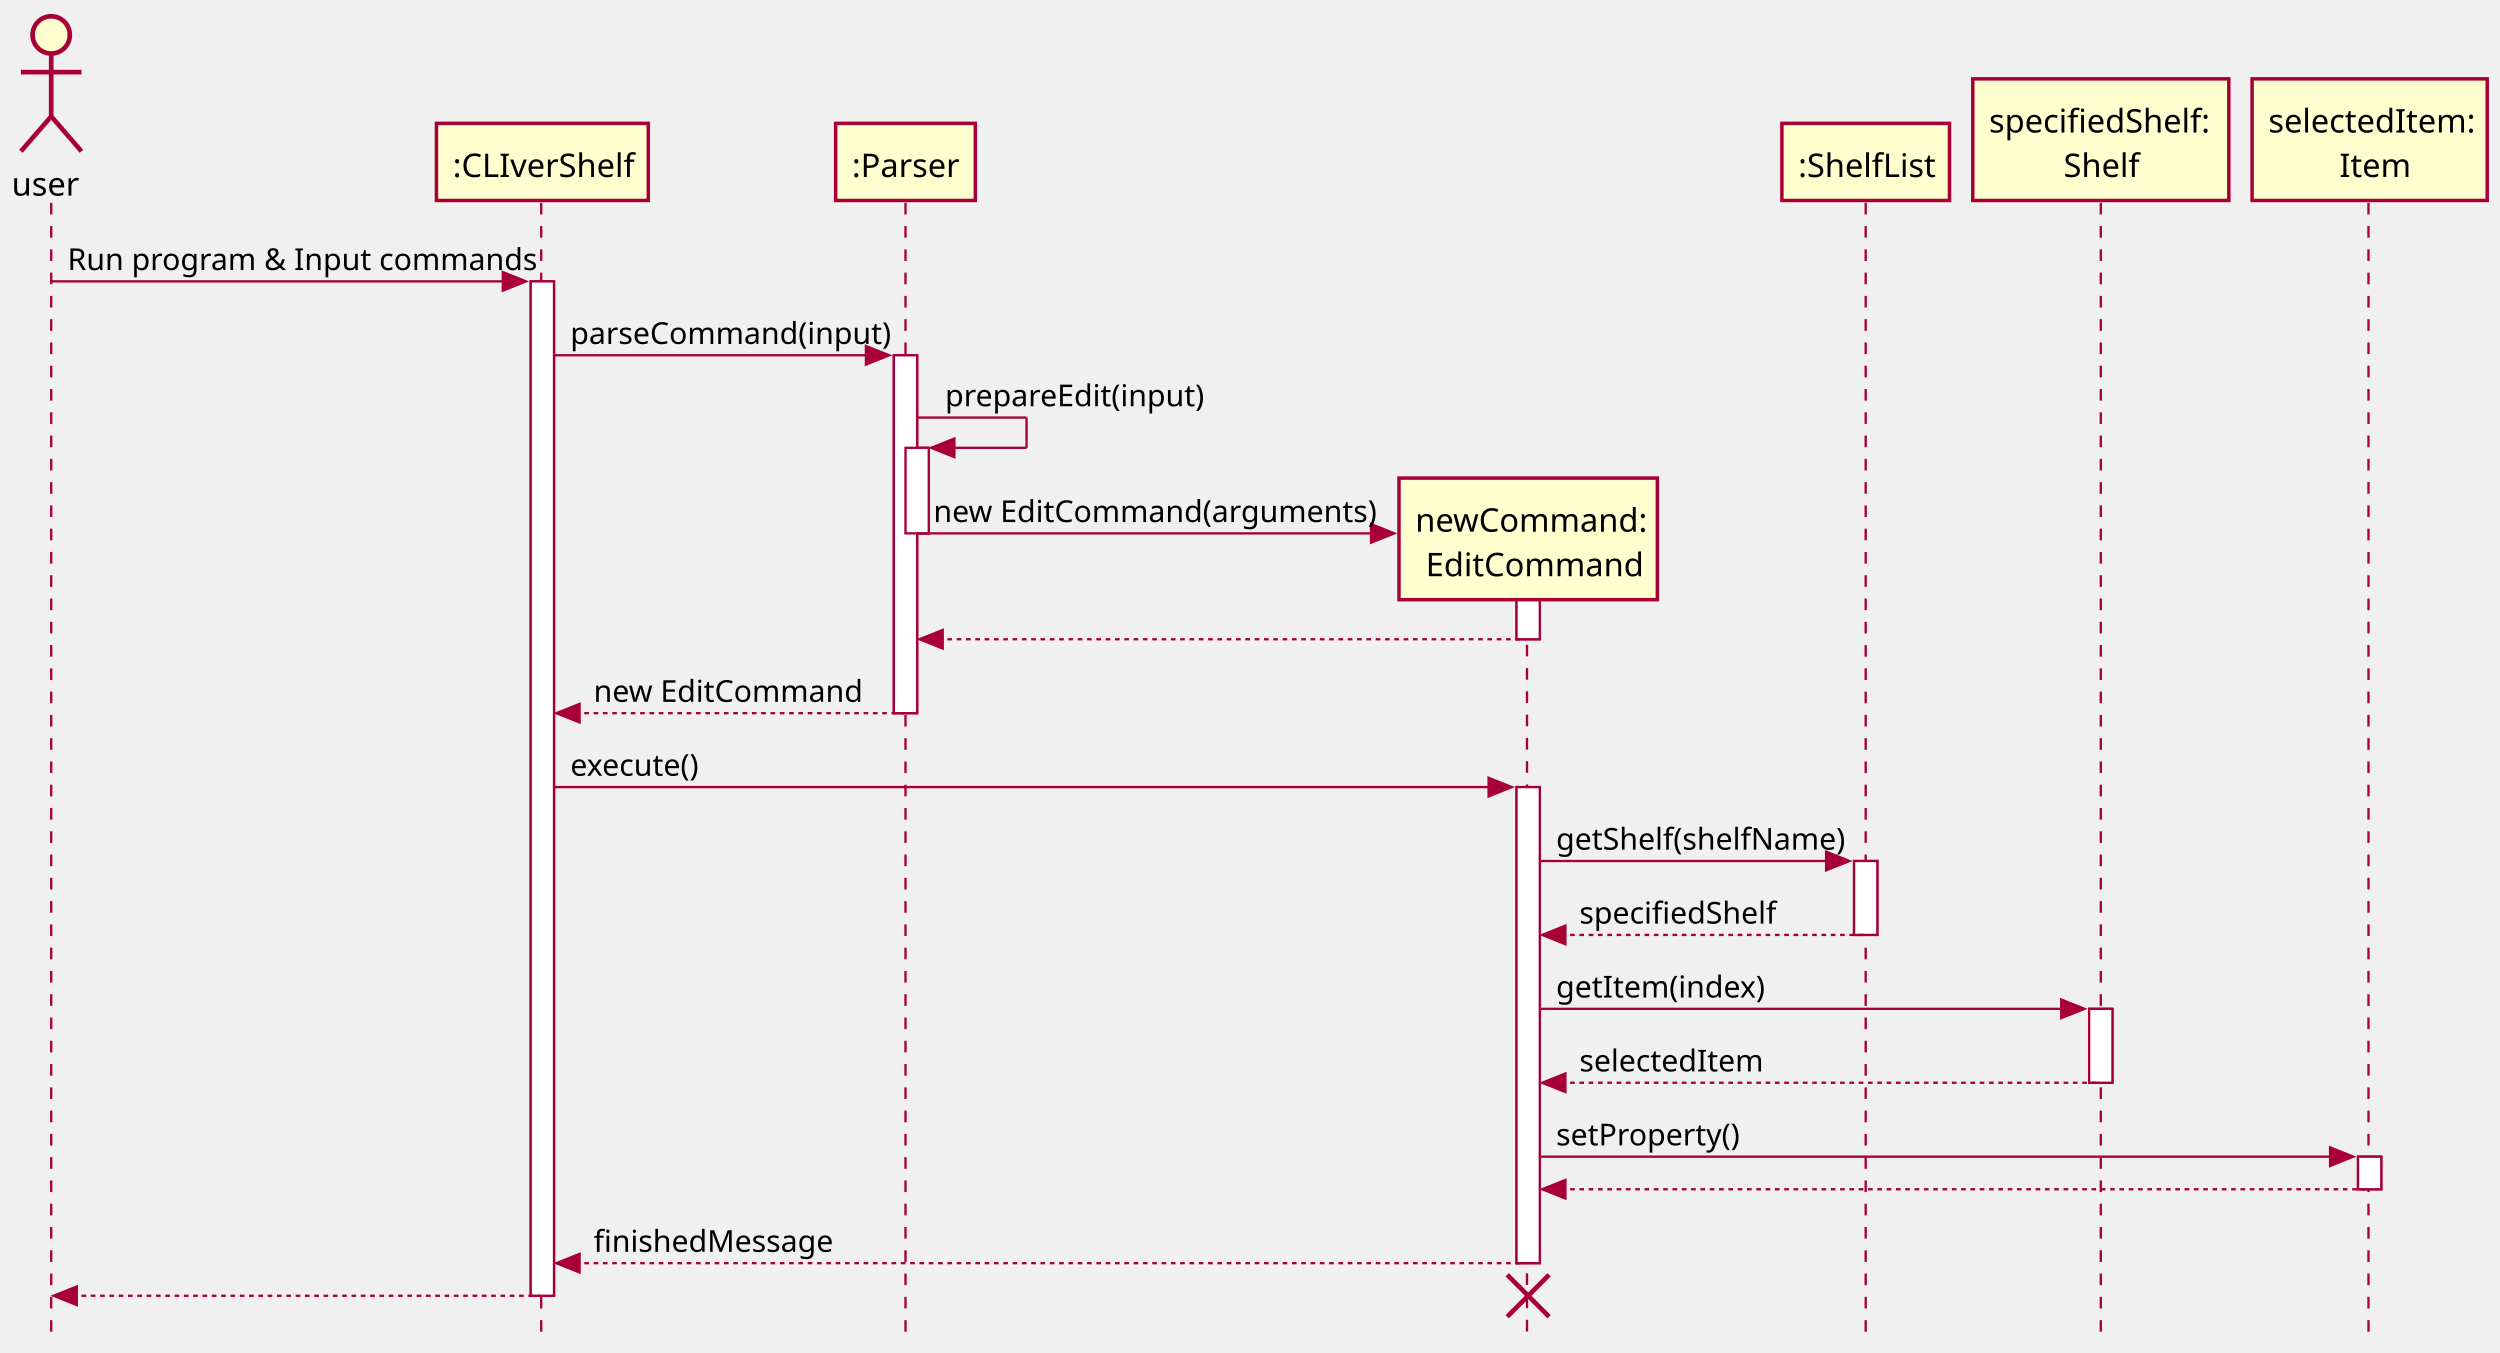
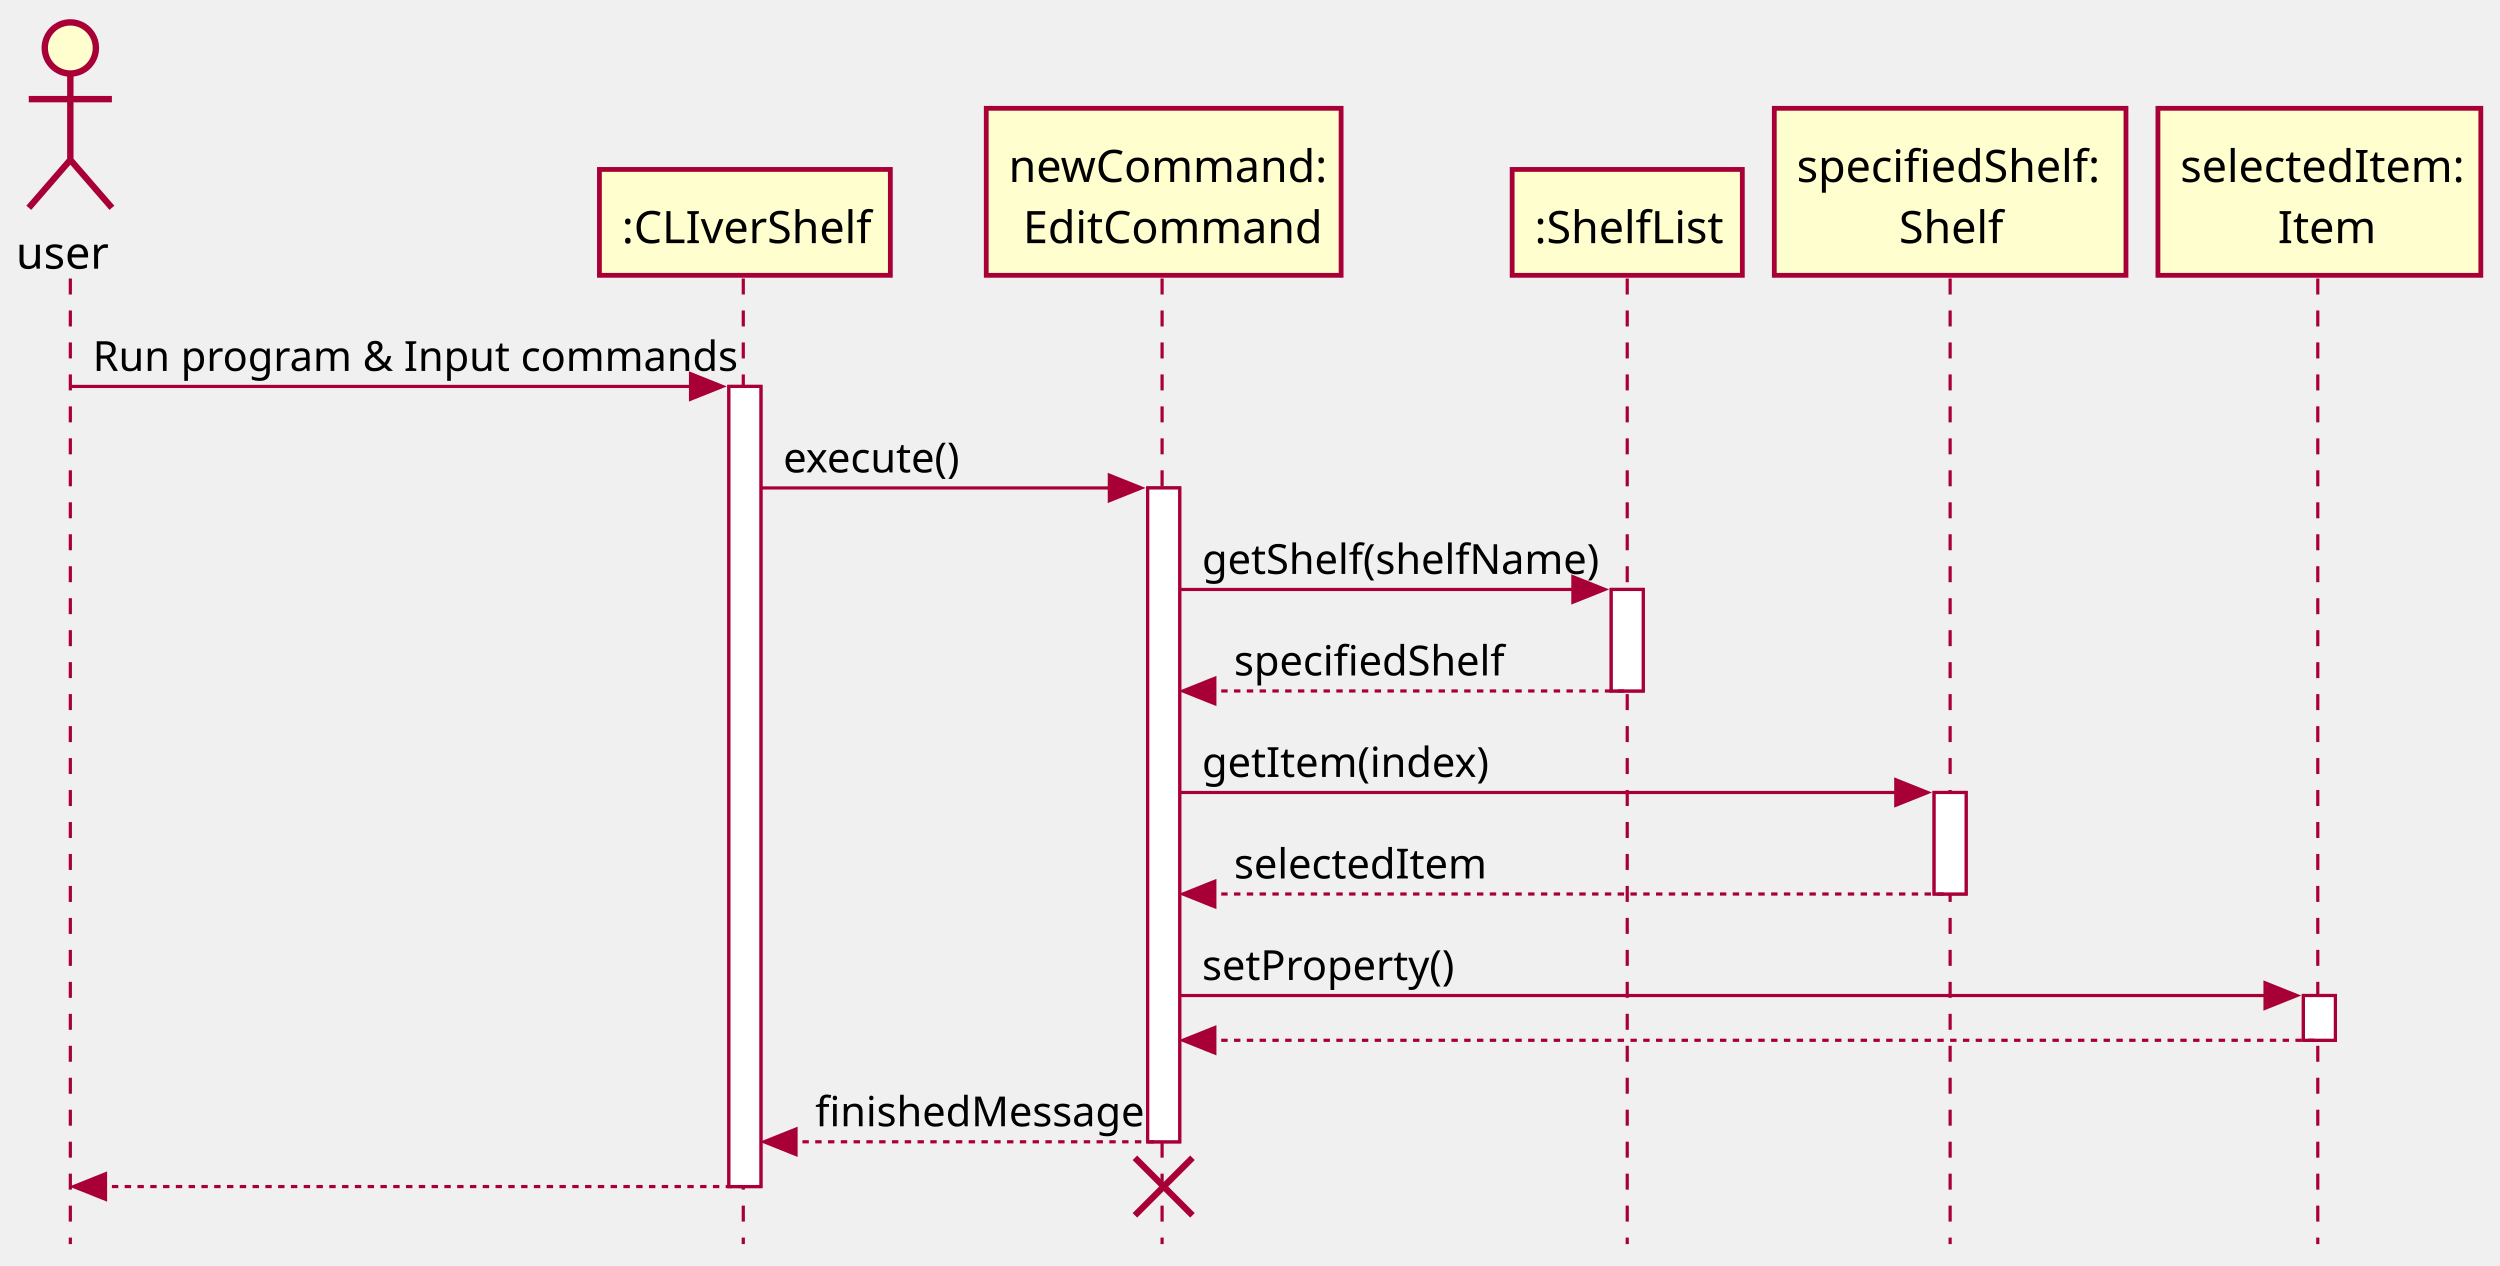
- <svg xmlns="http://www.w3.org/2000/svg" contentScriptType="application/ecmascript" contentStyleType="text/css" height="581px" preserveAspectRatio="none" style="width:1074px;height:581px;background:#FFFFFF;" version="1.1" viewBox="0 0 1074 581" width="1074px" zoomAndPan="magnify">
+ <svg xmlns="http://www.w3.org/2000/svg" contentScriptType="application/ecmascript" contentStyleType="text/css" height="396px" preserveAspectRatio="none" style="width:782px;height:396px;background:#FFFFFF;" version="1.1" viewBox="0 0 782 396" width="782px" zoomAndPan="magnify">
  <defs />
  <g>
-     <rect fill="#FFFFFF" height="435.784" style="stroke:#A80036;stroke-width:1.0;" width="10" x="228" y="120.874" />
-     <rect fill="#FFFFFF" height="153.749" style="stroke:#A80036;stroke-width:1.0;" width="10" x="384" y="152.629" />
-     <rect fill="#FFFFFF" height="36.754" style="stroke:#A80036;stroke-width:1.0;" width="10" x="389" y="192.383" />
-     <rect fill="#FFFFFF" height="35.486" style="stroke:#A80036;stroke-width:1.0;" width="10" x="651.5" y="239.138" />
-     <rect fill="#FFFFFF" height="204.526" style="stroke:#A80036;stroke-width:1.0;" width="10" x="651.5" y="338.132" />
-     <rect fill="#FFFFFF" height="31.754" style="stroke:#A80036;stroke-width:1.0;" width="10" x="796.5" y="369.887" />
-     <rect fill="#FFFFFF" height="31.754" style="stroke:#A80036;stroke-width:1.0;" width="10" x="897.5" y="433.396" />
-     <rect fill="#FFFFFF" height="14" style="stroke:#A80036;stroke-width:1.0;" width="10" x="1013" y="496.904" />
-     <line style="stroke:#A80036;stroke-width:1.0;stroke-dasharray:5.0,5.0;" x1="22" x2="22" y1="87.12" y2="574.659" />
-     <line style="stroke:#A80036;stroke-width:1.0;stroke-dasharray:5.0,5.0;" x1="232.5" x2="232.5" y1="87.12" y2="574.659" />
-     <line style="stroke:#A80036;stroke-width:1.0;stroke-dasharray:5.0,5.0;" x1="389" x2="389" y1="87.12" y2="574.659" />
-     <line style="stroke:#A80036;stroke-width:1.0;stroke-dasharray:5.0,5.0;" x1="656" x2="656" y1="247.003" y2="574.659" />
-     <line style="stroke:#A80036;stroke-width:1.0;stroke-dasharray:5.0,5.0;" x1="801.5" x2="801.5" y1="87.12" y2="574.659" />
-     <line style="stroke:#A80036;stroke-width:1.0;stroke-dasharray:5.0,5.0;" x1="902.5" x2="902.5" y1="87.12" y2="574.659" />
-     <line style="stroke:#A80036;stroke-width:1.0;stroke-dasharray:5.0,5.0;" x1="1017.5" x2="1017.5" y1="87.12" y2="574.659" />
+     <rect fill="#FFFFFF" height="250.281" style="stroke:#A80036;stroke-width:1.0;" width="10" x="228" y="120.874" />
+     <rect fill="#FFFFFF" height="204.526" style="stroke:#A80036;stroke-width:1.0;" width="10" x="359" y="152.629" />
+     <rect fill="#FFFFFF" height="31.754" style="stroke:#A80036;stroke-width:1.0;" width="10" x="504" y="184.383" />
+     <rect fill="#FFFFFF" height="31.754" style="stroke:#A80036;stroke-width:1.0;" width="10" x="605" y="247.892" />
+     <rect fill="#FFFFFF" height="14" style="stroke:#A80036;stroke-width:1.0;" width="10" x="720.5" y="311.401" />
+     <line style="stroke:#A80036;stroke-width:1.0;stroke-dasharray:5.0,5.0;" x1="22" x2="22" y1="87.12" y2="389.155" />
+     <line style="stroke:#A80036;stroke-width:1.0;stroke-dasharray:5.0,5.0;" x1="232.5" x2="232.5" y1="87.12" y2="389.155" />
+     <line style="stroke:#A80036;stroke-width:1.0;stroke-dasharray:5.0,5.0;" x1="363.5" x2="363.5" y1="87.12" y2="389.155" />
+     <line style="stroke:#A80036;stroke-width:1.0;stroke-dasharray:5.0,5.0;" x1="509" x2="509" y1="87.12" y2="389.155" />
+     <line style="stroke:#A80036;stroke-width:1.0;stroke-dasharray:5.0,5.0;" x1="610" x2="610" y1="87.12" y2="389.155" />
+     <line style="stroke:#A80036;stroke-width:1.0;stroke-dasharray:5.0,5.0;" x1="725" x2="725" y1="87.12" y2="389.155" />
    <text fill="#000000" font-family="sans-serif" font-size="14" lengthAdjust="spacing" textLength="28" x="5" y="84.044">user</text>
    <ellipse cx="22" cy="15" fill="#FEFECE" rx="8" ry="8" style="stroke:#A80036;stroke-width:2.0;" />
    <path d="M22,23 L22,50 M9,31 L35,31 M22,50 L9,65 M22,50 L35,65 " fill="none" style="stroke:#A80036;stroke-width:2.0;" />
    <rect fill="#FEFECE" height="33.12" style="stroke:#A80036;stroke-width:1.5;" width="91" x="187.5" y="53" />
    <text fill="#000000" font-family="sans-serif" font-size="14" lengthAdjust="spacing" textLength="77" x="194.5" y="76.044">:CLIverShelf</text>
-     <rect fill="#FEFECE" height="33.12" style="stroke:#A80036;stroke-width:1.5;" width="60" x="359" y="53" />
-     <text fill="#000000" font-family="sans-serif" font-size="14" lengthAdjust="spacing" textLength="46" x="366" y="76.044">:Parser</text>
-     <rect fill="#FEFECE" height="33.12" style="stroke:#A80036;stroke-width:1.5;" width="72" x="765.5" y="53" />
-     <text fill="#000000" font-family="sans-serif" font-size="14" lengthAdjust="spacing" textLength="58" x="772.5" y="76.044">:ShelfList</text>
-     <rect fill="#FEFECE" height="52.24" style="stroke:#A80036;stroke-width:1.5;" width="110" x="847.5" y="33.88" />
-     <text fill="#000000" font-family="sans-serif" font-size="14" lengthAdjust="spacing" textLength="92" x="854.5" y="56.924">specifiedShelf:</text>
-     <text fill="#000000" font-family="sans-serif" font-size="14" lengthAdjust="spacing" textLength="32" x="886.5" y="76.044">Shelf</text>
-     <rect fill="#FEFECE" height="52.24" style="stroke:#A80036;stroke-width:1.5;" width="101" x="967.5" y="33.88" />
-     <text fill="#000000" font-family="sans-serif" font-size="14" lengthAdjust="spacing" textLength="83" x="974.5" y="56.924">selectedItem:</text>
-     <text fill="#000000" font-family="sans-serif" font-size="14" lengthAdjust="spacing" textLength="26" x="1005" y="76.044">Item</text>
-     <rect fill="#FFFFFF" height="435.784" style="stroke:#A80036;stroke-width:1.0;" width="10" x="228" y="120.874" />
-     <rect fill="#FFFFFF" height="153.749" style="stroke:#A80036;stroke-width:1.0;" width="10" x="384" y="152.629" />
-     <rect fill="#FFFFFF" height="36.754" style="stroke:#A80036;stroke-width:1.0;" width="10" x="389" y="192.383" />
-     <rect fill="#FFFFFF" height="35.486" style="stroke:#A80036;stroke-width:1.0;" width="10" x="651.5" y="239.138" />
-     <rect fill="#FFFFFF" height="204.526" style="stroke:#A80036;stroke-width:1.0;" width="10" x="651.5" y="338.132" />
-     <rect fill="#FFFFFF" height="31.754" style="stroke:#A80036;stroke-width:1.0;" width="10" x="796.5" y="369.887" />
-     <rect fill="#FFFFFF" height="31.754" style="stroke:#A80036;stroke-width:1.0;" width="10" x="897.5" y="433.396" />
-     <rect fill="#FFFFFF" height="14" style="stroke:#A80036;stroke-width:1.0;" width="10" x="1013" y="496.904" />
+     <rect fill="#FEFECE" height="52.24" style="stroke:#A80036;stroke-width:1.5;" width="111" x="308.5" y="33.88" />
+     <text fill="#000000" font-family="sans-serif" font-size="14" lengthAdjust="spacing" textLength="93" x="315.5" y="56.924">newCommand:</text>
+     <text fill="#000000" font-family="sans-serif" font-size="14" lengthAdjust="spacing" textLength="88" x="320" y="76.044">EditCommand</text>
+     <rect fill="#FEFECE" height="33.12" style="stroke:#A80036;stroke-width:1.5;" width="72" x="473" y="53" />
+     <text fill="#000000" font-family="sans-serif" font-size="14" lengthAdjust="spacing" textLength="58" x="480" y="76.044">:ShelfList</text>
+     <rect fill="#FEFECE" height="52.24" style="stroke:#A80036;stroke-width:1.5;" width="110" x="555" y="33.88" />
+     <text fill="#000000" font-family="sans-serif" font-size="14" lengthAdjust="spacing" textLength="92" x="562" y="56.924">specifiedShelf:</text>
+     <text fill="#000000" font-family="sans-serif" font-size="14" lengthAdjust="spacing" textLength="32" x="594" y="76.044">Shelf</text>
+     <rect fill="#FEFECE" height="52.24" style="stroke:#A80036;stroke-width:1.5;" width="101" x="675" y="33.88" />
+     <text fill="#000000" font-family="sans-serif" font-size="14" lengthAdjust="spacing" textLength="83" x="682" y="56.924">selectedItem:</text>
+     <text fill="#000000" font-family="sans-serif" font-size="14" lengthAdjust="spacing" textLength="26" x="712.5" y="76.044">Item</text>
+     <rect fill="#FFFFFF" height="250.281" style="stroke:#A80036;stroke-width:1.0;" width="10" x="228" y="120.874" />
+     <rect fill="#FFFFFF" height="204.526" style="stroke:#A80036;stroke-width:1.0;" width="10" x="359" y="152.629" />
+     <rect fill="#FFFFFF" height="31.754" style="stroke:#A80036;stroke-width:1.0;" width="10" x="504" y="184.383" />
+     <rect fill="#FFFFFF" height="31.754" style="stroke:#A80036;stroke-width:1.0;" width="10" x="605" y="247.892" />
+     <rect fill="#FFFFFF" height="14" style="stroke:#A80036;stroke-width:1.0;" width="10" x="720.5" y="311.401" />
    <polygon fill="#A80036" points="216,116.874,226,120.874,216,124.874" style="stroke:#A80036;stroke-width:1.0;" />
    <line style="stroke:#A80036;stroke-width:1.0;" x1="22" x2="222" y1="120.874" y2="120.874" />
    <text fill="#000000" font-family="sans-serif" font-size="13" lengthAdjust="spacing" textLength="187" x="29" y="116.018">Run program &amp; Input commands</text>
-     <polygon fill="#A80036" points="372,148.629,382,152.629,372,156.629" style="stroke:#A80036;stroke-width:1.0;" />
-     <line style="stroke:#A80036;stroke-width:1.0;" x1="238" x2="378" y1="152.629" y2="152.629" />
-     <text fill="#000000" font-family="sans-serif" font-size="13" lengthAdjust="spacing" textLength="127" x="245" y="147.773">parseCommand(input)</text>
-     <line style="stroke:#A80036;stroke-width:1.0;" x1="394" x2="441" y1="179.383" y2="179.383" />
-     <line style="stroke:#A80036;stroke-width:1.0;" x1="441" x2="441" y1="179.383" y2="192.383" />
-     <line style="stroke:#A80036;stroke-width:1.0;" x1="400" x2="441" y1="192.383" y2="192.383" />
-     <polygon fill="#A80036" points="410,188.383,400,192.383,410,196.383" style="stroke:#A80036;stroke-width:1.0;" />
-     <text fill="#000000" font-family="sans-serif" font-size="13" lengthAdjust="spacing" textLength="102" x="406" y="174.527">prepareEdit(input)</text>
-     <polygon fill="#A80036" points="589,225.138,599,229.138,589,233.138" style="stroke:#A80036;stroke-width:1.0;" />
-     <line style="stroke:#A80036;stroke-width:1.0;" x1="394" x2="595" y1="229.138" y2="229.138" />
-     <text fill="#000000" font-family="sans-serif" font-size="13" lengthAdjust="spacing" textLength="178" x="401" y="224.281">new EditCommand(arguments)</text>
-     <rect fill="#FEFECE" height="52.24" style="stroke:#A80036;stroke-width:1.5;" width="111" x="601" y="205.383" />
-     <text fill="#000000" font-family="sans-serif" font-size="14" lengthAdjust="spacing" textLength="93" x="608" y="228.427">newCommand:</text>
-     <text fill="#000000" font-family="sans-serif" font-size="14" lengthAdjust="spacing" textLength="88" x="612.5" y="247.547">EditCommand</text>
-     <polygon fill="#A80036" points="405,270.623,395,274.623,405,278.623" style="stroke:#A80036;stroke-width:1.0;" />
-     <line style="stroke:#A80036;stroke-width:1.0;stroke-dasharray:2.0,2.0;" x1="399" x2="655.5" y1="274.623" y2="274.623" />
-     <polygon fill="#A80036" points="249,302.378,239,306.378,249,310.378" style="stroke:#A80036;stroke-width:1.0;" />
-     <line style="stroke:#A80036;stroke-width:1.0;stroke-dasharray:2.0,2.0;" x1="243" x2="388" y1="306.378" y2="306.378" />
-     <text fill="#000000" font-family="sans-serif" font-size="13" lengthAdjust="spacing" textLength="109" x="255" y="301.522">new EditCommand</text>
-     <polygon fill="#A80036" points="639.5,334.132,649.5,338.132,639.5,342.132" style="stroke:#A80036;stroke-width:1.0;" />
-     <line style="stroke:#A80036;stroke-width:1.0;" x1="238" x2="645.5" y1="338.132" y2="338.132" />
-     <text fill="#000000" font-family="sans-serif" font-size="13" lengthAdjust="spacing" textLength="54" x="245" y="333.276">execute()</text>
-     <polygon fill="#A80036" points="784.5,365.887,794.5,369.887,784.5,373.887" style="stroke:#A80036;stroke-width:1.0;" />
-     <line style="stroke:#A80036;stroke-width:1.0;" x1="661.5" x2="790.5" y1="369.887" y2="369.887" />
-     <text fill="#000000" font-family="sans-serif" font-size="13" lengthAdjust="spacing" textLength="116" x="668.5" y="365.03">getShelf(shelfName)</text>
-     <polygon fill="#A80036" points="672.5,397.641,662.5,401.641,672.5,405.641" style="stroke:#A80036;stroke-width:1.0;" />
-     <line style="stroke:#A80036;stroke-width:1.0;stroke-dasharray:2.0,2.0;" x1="666.5" x2="800.5" y1="401.641" y2="401.641" />
-     <text fill="#000000" font-family="sans-serif" font-size="13" lengthAdjust="spacing" textLength="80" x="678.5" y="396.785">specifiedShelf</text>
-     <polygon fill="#A80036" points="885.5,429.396,895.5,433.396,885.5,437.396" style="stroke:#A80036;stroke-width:1.0;" />
-     <line style="stroke:#A80036;stroke-width:1.0;" x1="661.5" x2="891.5" y1="433.396" y2="433.396" />
-     <text fill="#000000" font-family="sans-serif" font-size="13" lengthAdjust="spacing" textLength="82" x="668.5" y="428.539">getItem(index)</text>
-     <polygon fill="#A80036" points="672.5,461.15,662.5,465.15,672.5,469.15" style="stroke:#A80036;stroke-width:1.0;" />
-     <line style="stroke:#A80036;stroke-width:1.0;stroke-dasharray:2.0,2.0;" x1="666.5" x2="901.5" y1="465.15" y2="465.15" />
-     <text fill="#000000" font-family="sans-serif" font-size="13" lengthAdjust="spacing" textLength="74" x="678.5" y="460.293">selectedItem</text>
-     <polygon fill="#A80036" points="1001,492.904,1011,496.904,1001,500.904" style="stroke:#A80036;stroke-width:1.0;" />
-     <line style="stroke:#A80036;stroke-width:1.0;" x1="661.5" x2="1007" y1="496.904" y2="496.904" />
-     <text fill="#000000" font-family="sans-serif" font-size="13" lengthAdjust="spacing" textLength="75" x="668.5" y="492.048">setProperty()</text>
-     <polygon fill="#A80036" points="672.5,506.904,662.5,510.904,672.5,514.904" style="stroke:#A80036;stroke-width:1.0;" />
-     <line style="stroke:#A80036;stroke-width:1.0;stroke-dasharray:2.0,2.0;" x1="666.5" x2="1017" y1="510.904" y2="510.904" />
-     <polygon fill="#A80036" points="249,538.659,239,542.659,249,546.659" style="stroke:#A80036;stroke-width:1.0;" />
-     <line style="stroke:#A80036;stroke-width:1.0;stroke-dasharray:2.0,2.0;" x1="243" x2="655.5" y1="542.659" y2="542.659" />
-     <text fill="#000000" font-family="sans-serif" font-size="13" lengthAdjust="spacing" textLength="97" x="255" y="537.802">finishedMessage</text>
-     <polygon fill="#A80036" points="33,552.659,23,556.659,33,560.659" style="stroke:#A80036;stroke-width:1.0;" />
-     <line style="stroke:#A80036;stroke-width:1.0;stroke-dasharray:2.0,2.0;" x1="27" x2="232" y1="556.659" y2="556.659" />
-     <line style="stroke:#A80036;stroke-width:2.0;" x1="647.5" x2="665.5" y1="547.659" y2="565.659" />
-     <line style="stroke:#A80036;stroke-width:2.0;" x1="647.5" x2="665.5" y1="565.659" y2="547.659" />
+     <polygon fill="#A80036" points="347,148.629,357,152.629,347,156.629" style="stroke:#A80036;stroke-width:1.0;" />
+     <line style="stroke:#A80036;stroke-width:1.0;" x1="238" x2="353" y1="152.629" y2="152.629" />
+     <text fill="#000000" font-family="sans-serif" font-size="13" lengthAdjust="spacing" textLength="54" x="245" y="147.773">execute()</text>
+     <polygon fill="#A80036" points="492,180.383,502,184.383,492,188.383" style="stroke:#A80036;stroke-width:1.0;" />
+     <line style="stroke:#A80036;stroke-width:1.0;" x1="369" x2="498" y1="184.383" y2="184.383" />
+     <text fill="#000000" font-family="sans-serif" font-size="13" lengthAdjust="spacing" textLength="116" x="376" y="179.527">getShelf(shelfName)</text>
+     <polygon fill="#A80036" points="380,212.138,370,216.138,380,220.138" style="stroke:#A80036;stroke-width:1.0;" />
+     <line style="stroke:#A80036;stroke-width:1.0;stroke-dasharray:2.0,2.0;" x1="374" x2="508" y1="216.138" y2="216.138" />
+     <text fill="#000000" font-family="sans-serif" font-size="13" lengthAdjust="spacing" textLength="80" x="386" y="211.281">specifiedShelf</text>
+     <polygon fill="#A80036" points="593,243.892,603,247.892,593,251.892" style="stroke:#A80036;stroke-width:1.0;" />
+     <line style="stroke:#A80036;stroke-width:1.0;" x1="369" x2="599" y1="247.892" y2="247.892" />
+     <text fill="#000000" font-family="sans-serif" font-size="13" lengthAdjust="spacing" textLength="82" x="376" y="243.036">getItem(index)</text>
+     <polygon fill="#A80036" points="380,275.647,370,279.647,380,283.647" style="stroke:#A80036;stroke-width:1.0;" />
+     <line style="stroke:#A80036;stroke-width:1.0;stroke-dasharray:2.0,2.0;" x1="374" x2="609" y1="279.647" y2="279.647" />
+     <text fill="#000000" font-family="sans-serif" font-size="13" lengthAdjust="spacing" textLength="74" x="386" y="274.79">selectedItem</text>
+     <polygon fill="#A80036" points="708.5,307.401,718.5,311.401,708.5,315.401" style="stroke:#A80036;stroke-width:1.0;" />
+     <line style="stroke:#A80036;stroke-width:1.0;" x1="369" x2="714.5" y1="311.401" y2="311.401" />
+     <text fill="#000000" font-family="sans-serif" font-size="13" lengthAdjust="spacing" textLength="75" x="376" y="306.544">setProperty()</text>
+     <polygon fill="#A80036" points="380,321.401,370,325.401,380,329.401" style="stroke:#A80036;stroke-width:1.0;" />
+     <line style="stroke:#A80036;stroke-width:1.0;stroke-dasharray:2.0,2.0;" x1="374" x2="724.5" y1="325.401" y2="325.401" />
+     <polygon fill="#A80036" points="249,353.155,239,357.155,249,361.155" style="stroke:#A80036;stroke-width:1.0;" />
+     <line style="stroke:#A80036;stroke-width:1.0;stroke-dasharray:2.0,2.0;" x1="243" x2="363" y1="357.155" y2="357.155" />
+     <text fill="#000000" font-family="sans-serif" font-size="13" lengthAdjust="spacing" textLength="97" x="255" y="352.299">finishedMessage</text>
+     <polygon fill="#A80036" points="33,367.155,23,371.155,33,375.155" style="stroke:#A80036;stroke-width:1.0;" />
+     <line style="stroke:#A80036;stroke-width:1.0;stroke-dasharray:2.0,2.0;" x1="27" x2="232" y1="371.155" y2="371.155" />
+     <line style="stroke:#A80036;stroke-width:2.0;" x1="355" x2="373" y1="362.155" y2="380.155" />
+     <line style="stroke:#A80036;stroke-width:2.0;" x1="355" x2="373" y1="380.155" y2="362.155" />
  </g>
</svg>
